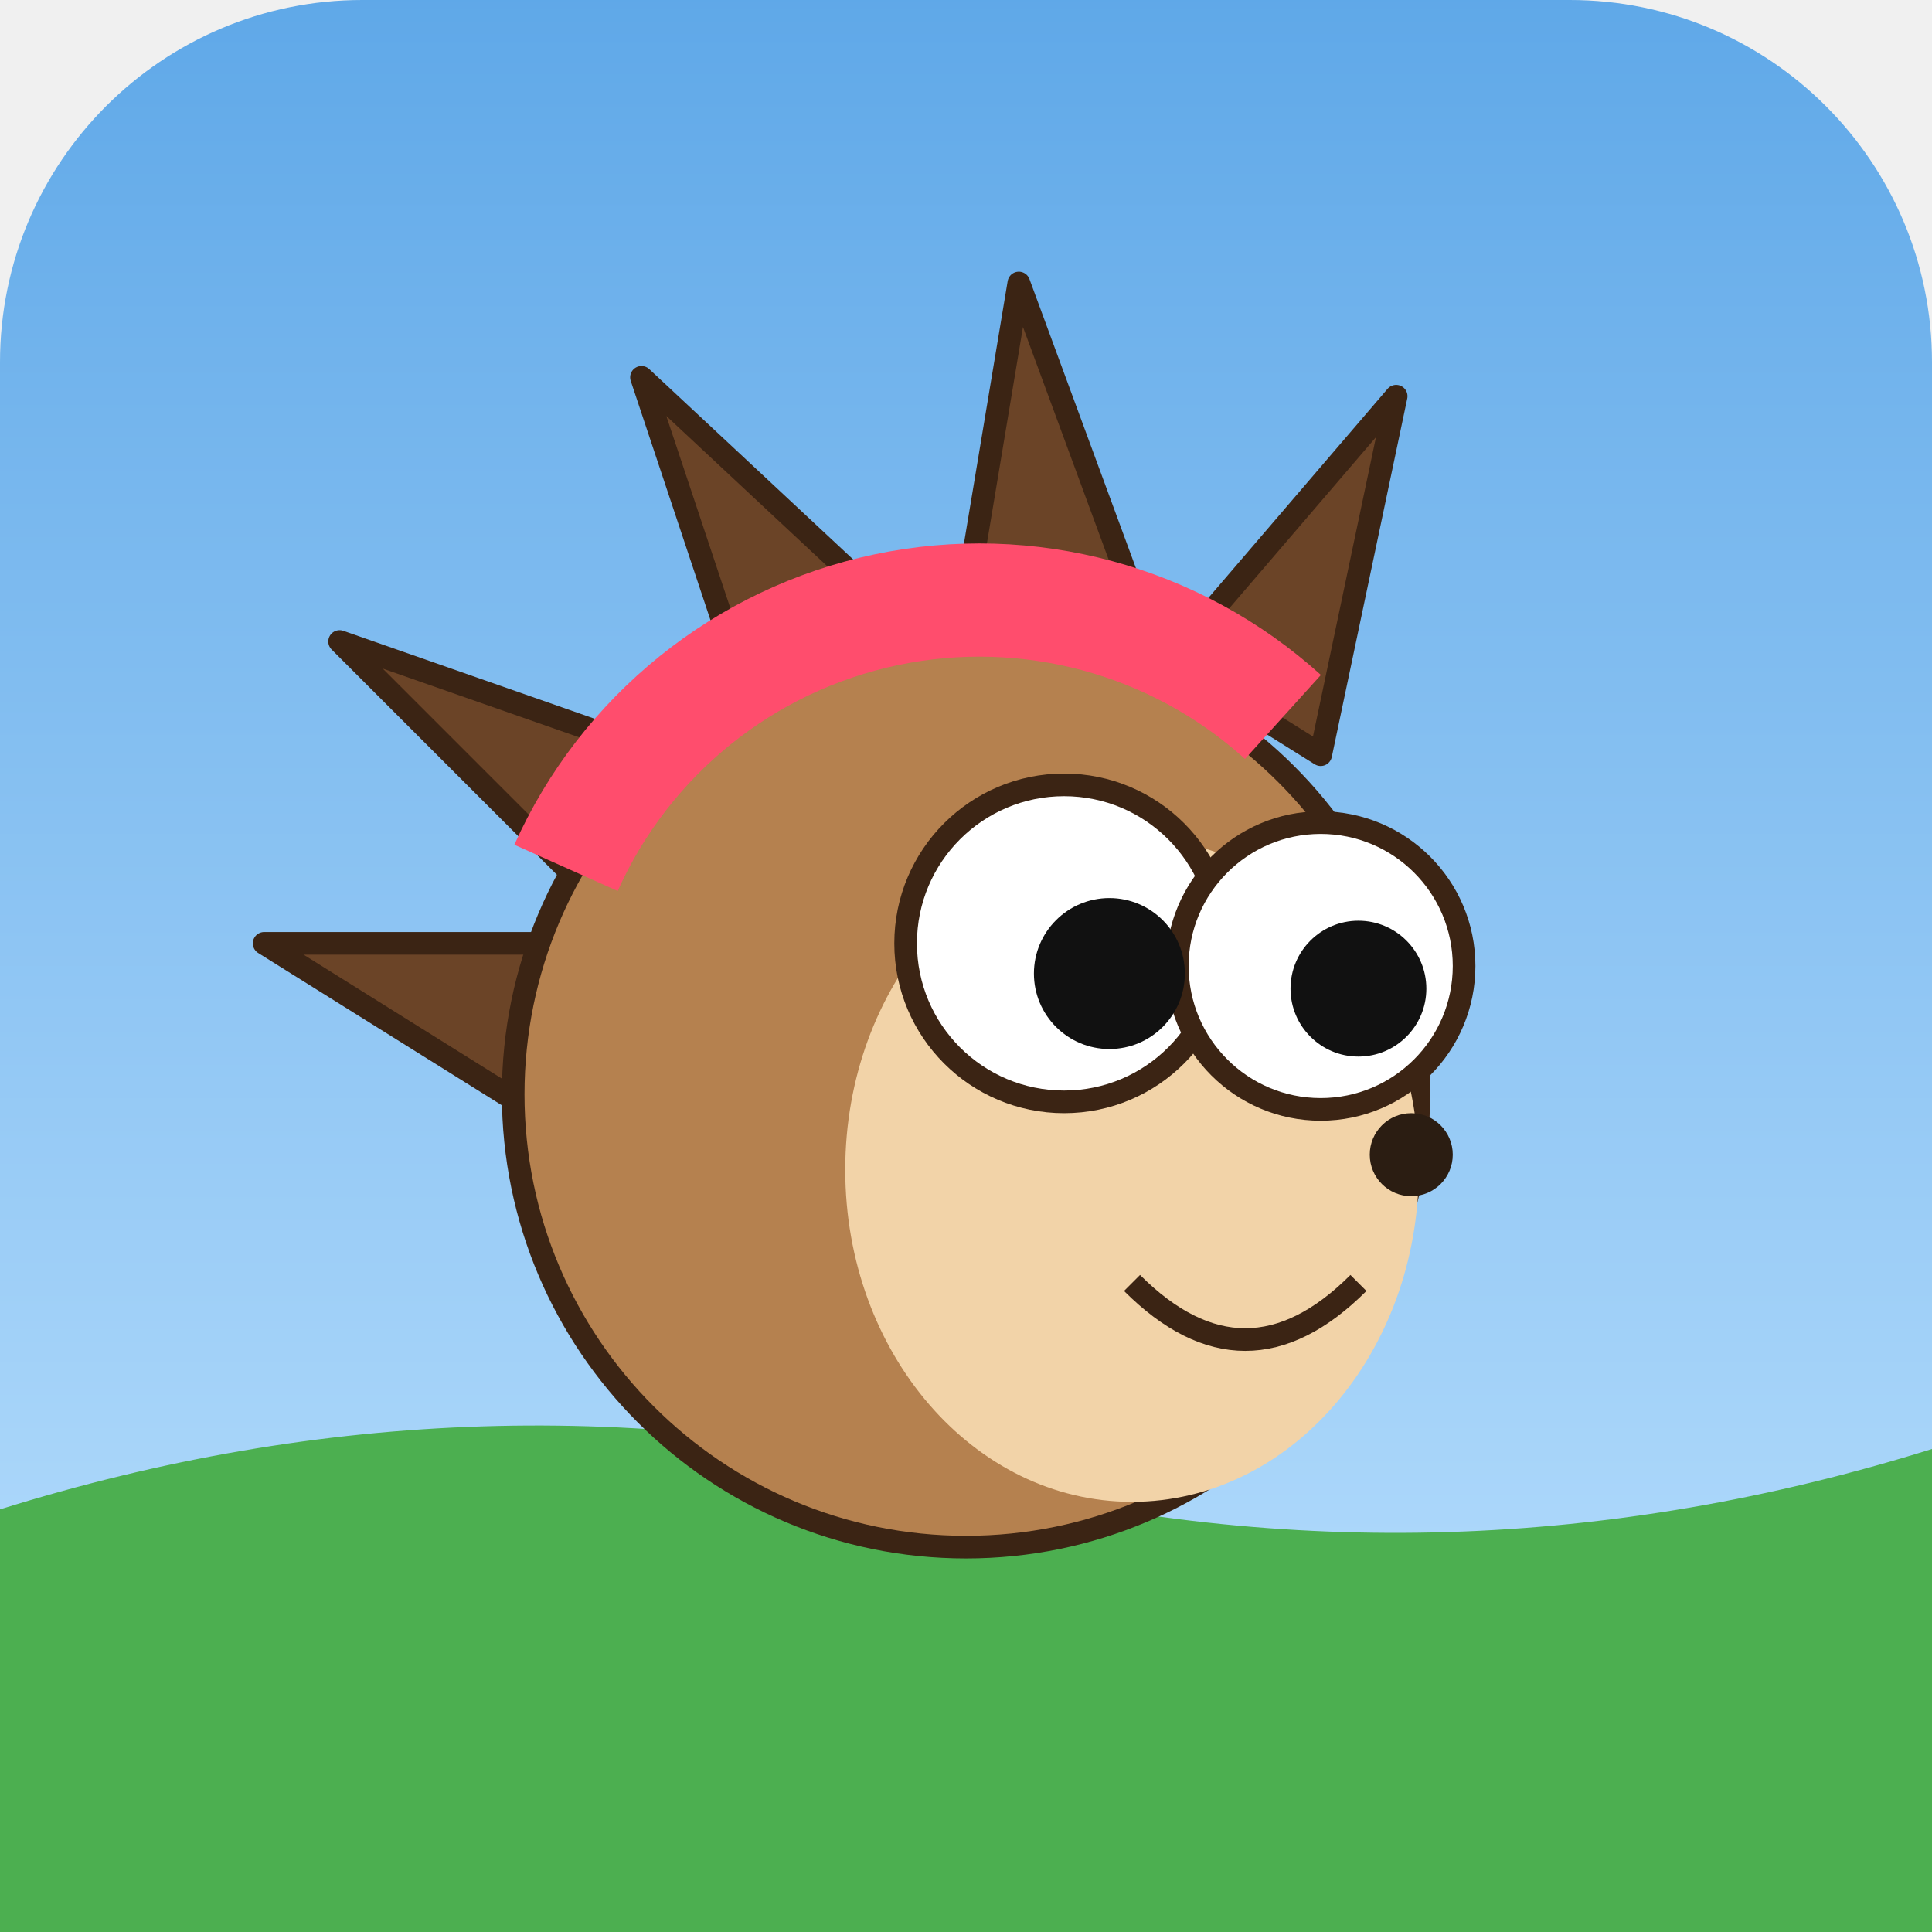
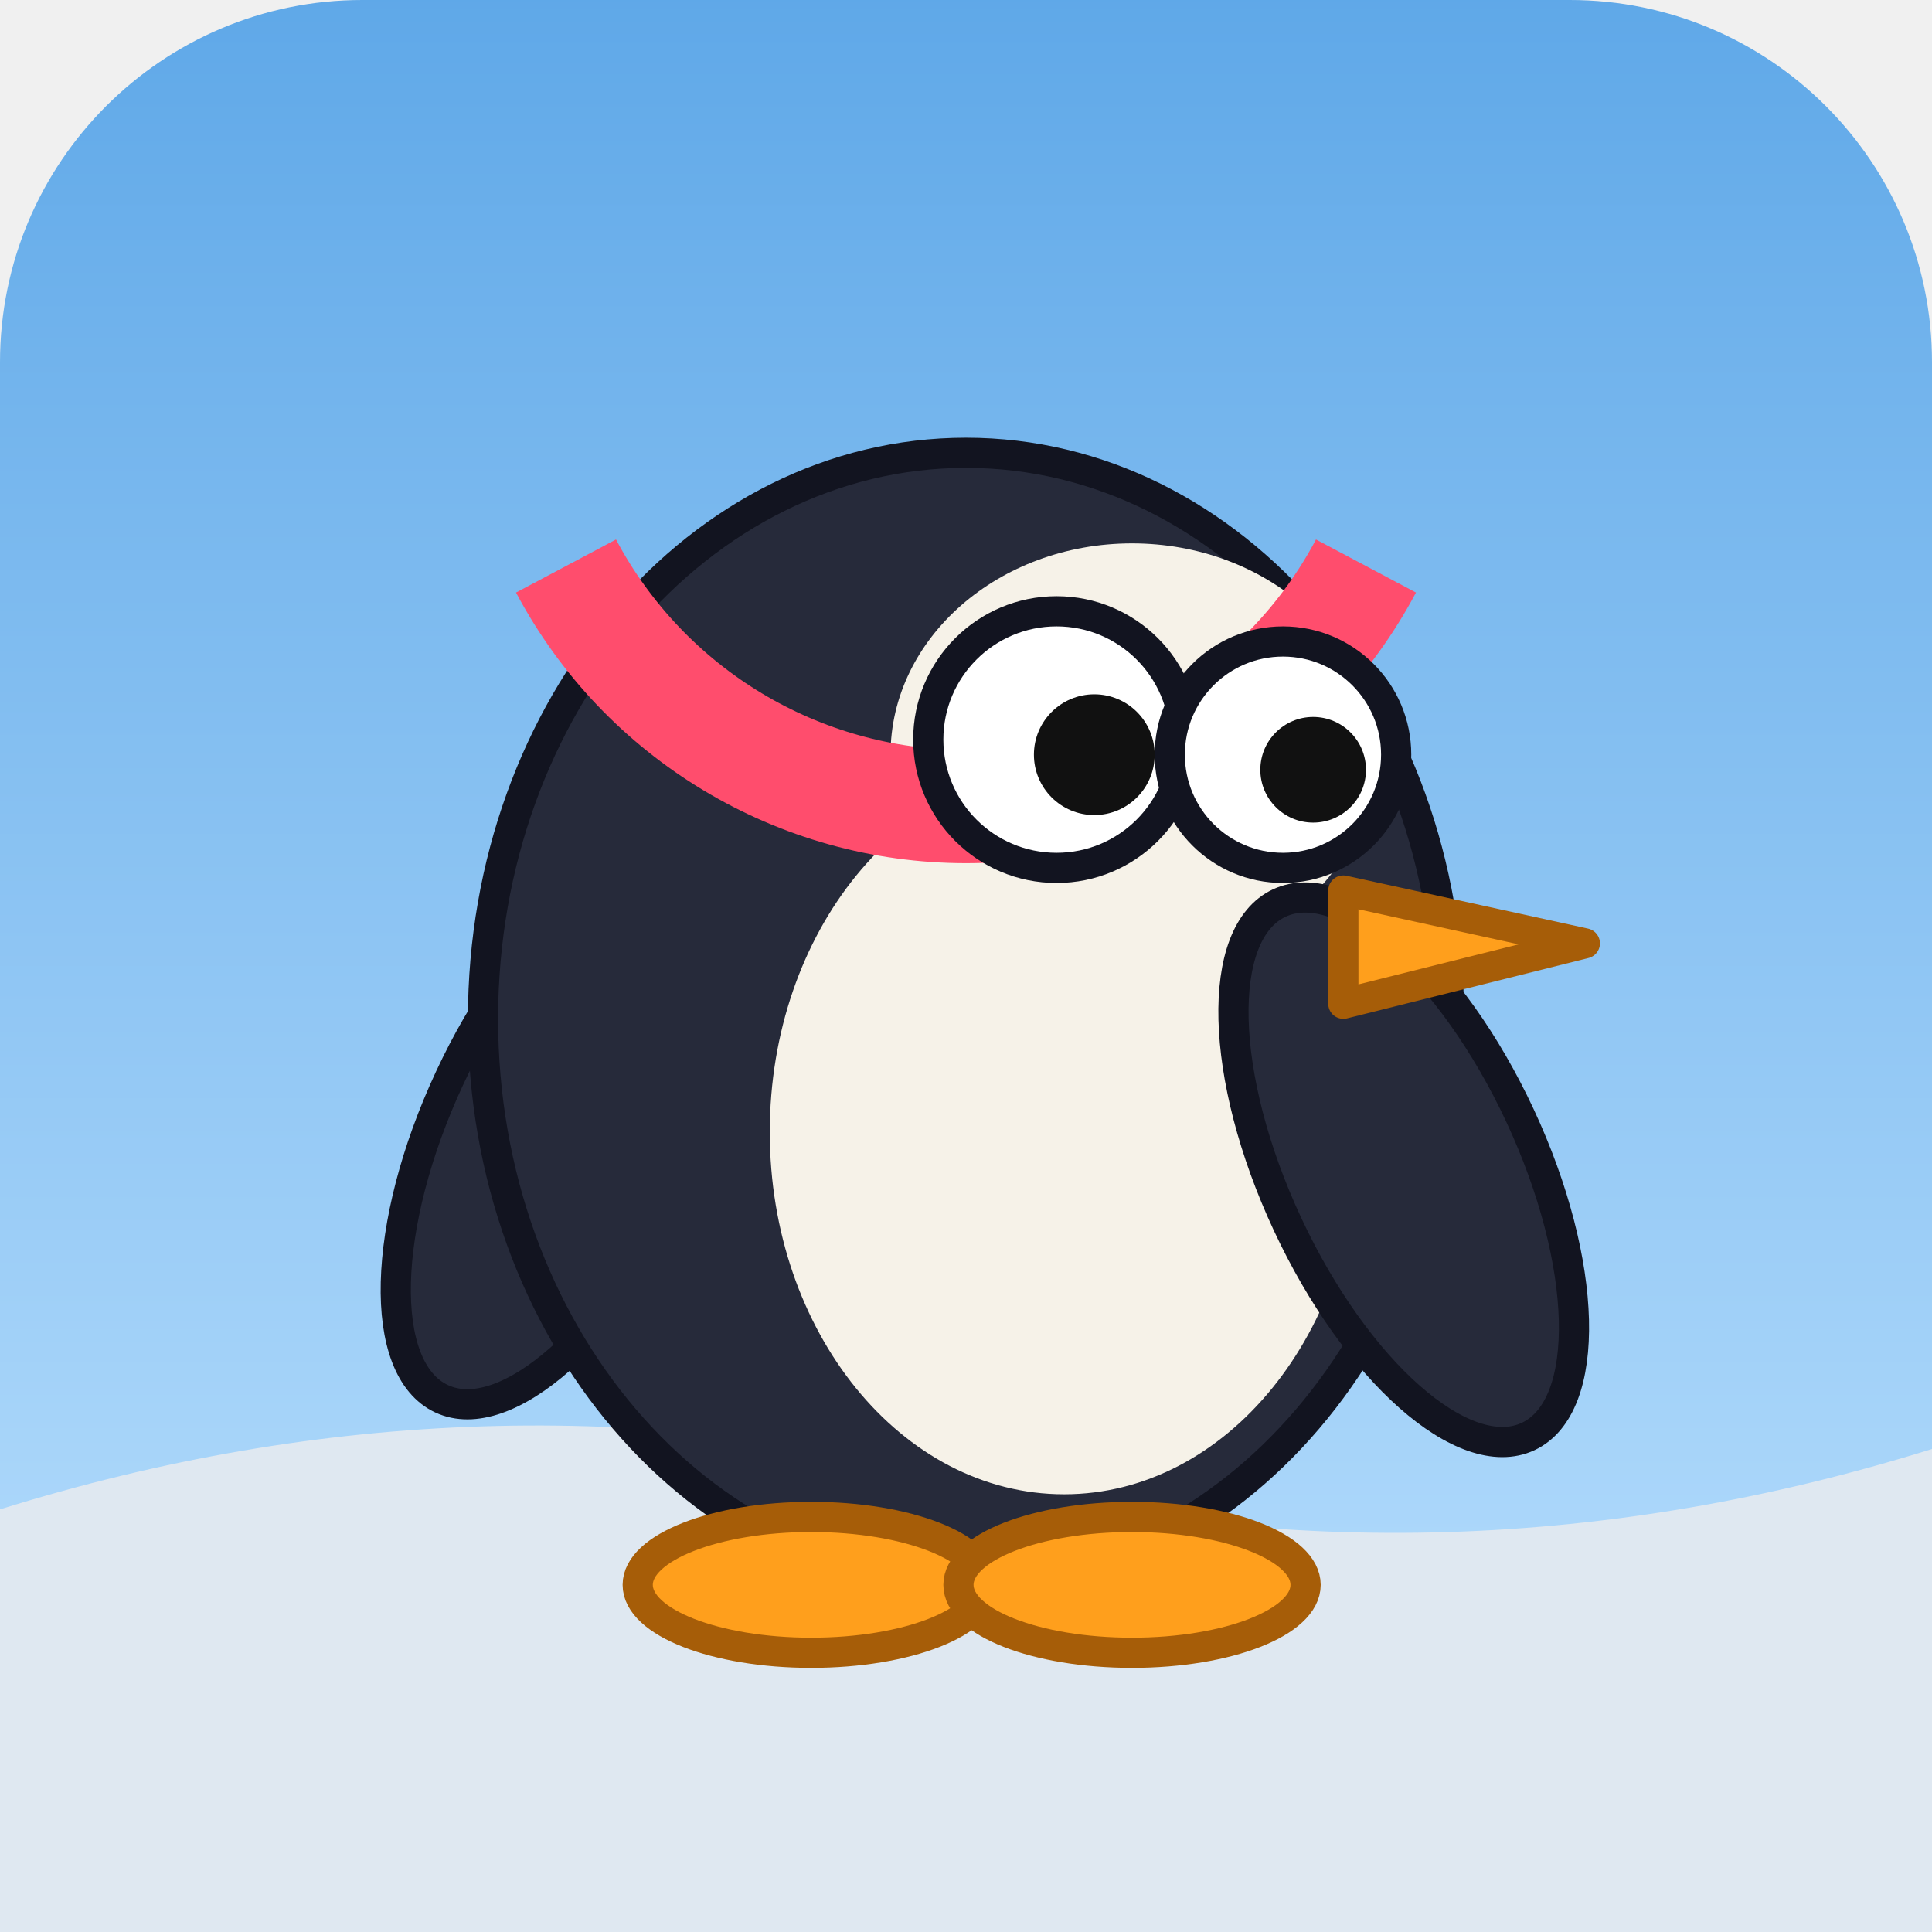
<svg xmlns="http://www.w3.org/2000/svg" viewBox="0 0 512 512">
  <defs>
    <linearGradient id="sky" x1="0" y1="0" x2="0" y2="1">
      <stop offset="0" stop-color="#5fa8e8" />
      <stop offset="1" stop-color="#bfe3ff" />
    </linearGradient>
  </defs>
  <rect width="512" height="512" rx="96" fill="url(#sky)" />
-   <path d="M0 400 Q128 360 256 392 T512 384 V512 H0Z" fill="#4caf50" />
-   <g stroke="#3b2414" stroke-width="6" stroke-linejoin="round">
-     <g fill="#6b4427">
-       <path d="M150 300 L70 250 L160 250Z" />
-       <path d="M160 240 L90 170 L190 205Z" />
-       <path d="M200 190 L170 100 L245 170Z" />
-       <path d="M255 165 L270 75 L305 170Z" />
-       <path d="M310 175 L370 105 L350 200Z" />
-     </g>
-     <circle cx="256" cy="290" r="120" fill="#b5814f" />
-     <ellipse cx="300" cy="310" rx="76" ry="88" fill="#f2d3a8" stroke="none" />
-     <path d="M150 230 A120 120 0 0 1 340 190" fill="none" stroke="#ff4d6d" stroke-width="30" />
-     <circle cx="282" cy="250" r="42" fill="#fff" />
-     <circle cx="350" cy="256" r="38" fill="#fff" />
-     <circle cx="294" cy="258" r="20" fill="#111" stroke="none" />
-     <circle cx="360" cy="262" r="18" fill="#111" stroke="none" />
-     <circle cx="374" cy="306" r="11" fill="#2b1d12" stroke="none" />
-     <path d="M300 340 Q330 370 360 340" fill="none" />
+   <path d="M0 400 Q128 360 256 392 T512 384 V512 H0Z" fill="#dfe8f1" />
+   <g stroke="#121420" stroke-width="8" stroke-linejoin="round">
+     <ellipse cx="150" cy="300" rx="34" ry="78" transform="rotate(25 150 300)" fill="#262a3a" />
+     <ellipse cx="256" cy="270" rx="128" ry="150" fill="#262a3a" />
+     <ellipse cx="282" cy="300" rx="78" ry="96" fill="#f6f2e8" stroke="none" />
+     <ellipse cx="300" cy="200" rx="64" ry="56" fill="#f6f2e8" stroke="none" />
+     <ellipse cx="372" cy="310" rx="34" ry="78" transform="rotate(-25 372 310)" fill="#262a3a" />
+     <path d="M150 150 A120 120 0 0 0 362 150" fill="none" stroke="#ff4d6d" stroke-width="30" />
+     <circle cx="280" cy="196" r="34" fill="#fff" />
+     <circle cx="340" cy="200" r="30" fill="#fff" />
+     <circle cx="290" cy="200" r="16" fill="#111" stroke="none" />
+     <circle cx="348" cy="204" r="14" fill="#111" stroke="none" />
+     <path d="M356 236 L420 250 L356 266 Z" fill="#ff9f1c" stroke="#a65d08" />
+     <ellipse cx="215" cy="420" rx="46" ry="18" fill="#ff9f1c" stroke="#a65d08" />
+     <ellipse cx="300" cy="420" rx="46" ry="18" fill="#ff9f1c" stroke="#a65d08" />
  </g>
</svg>
